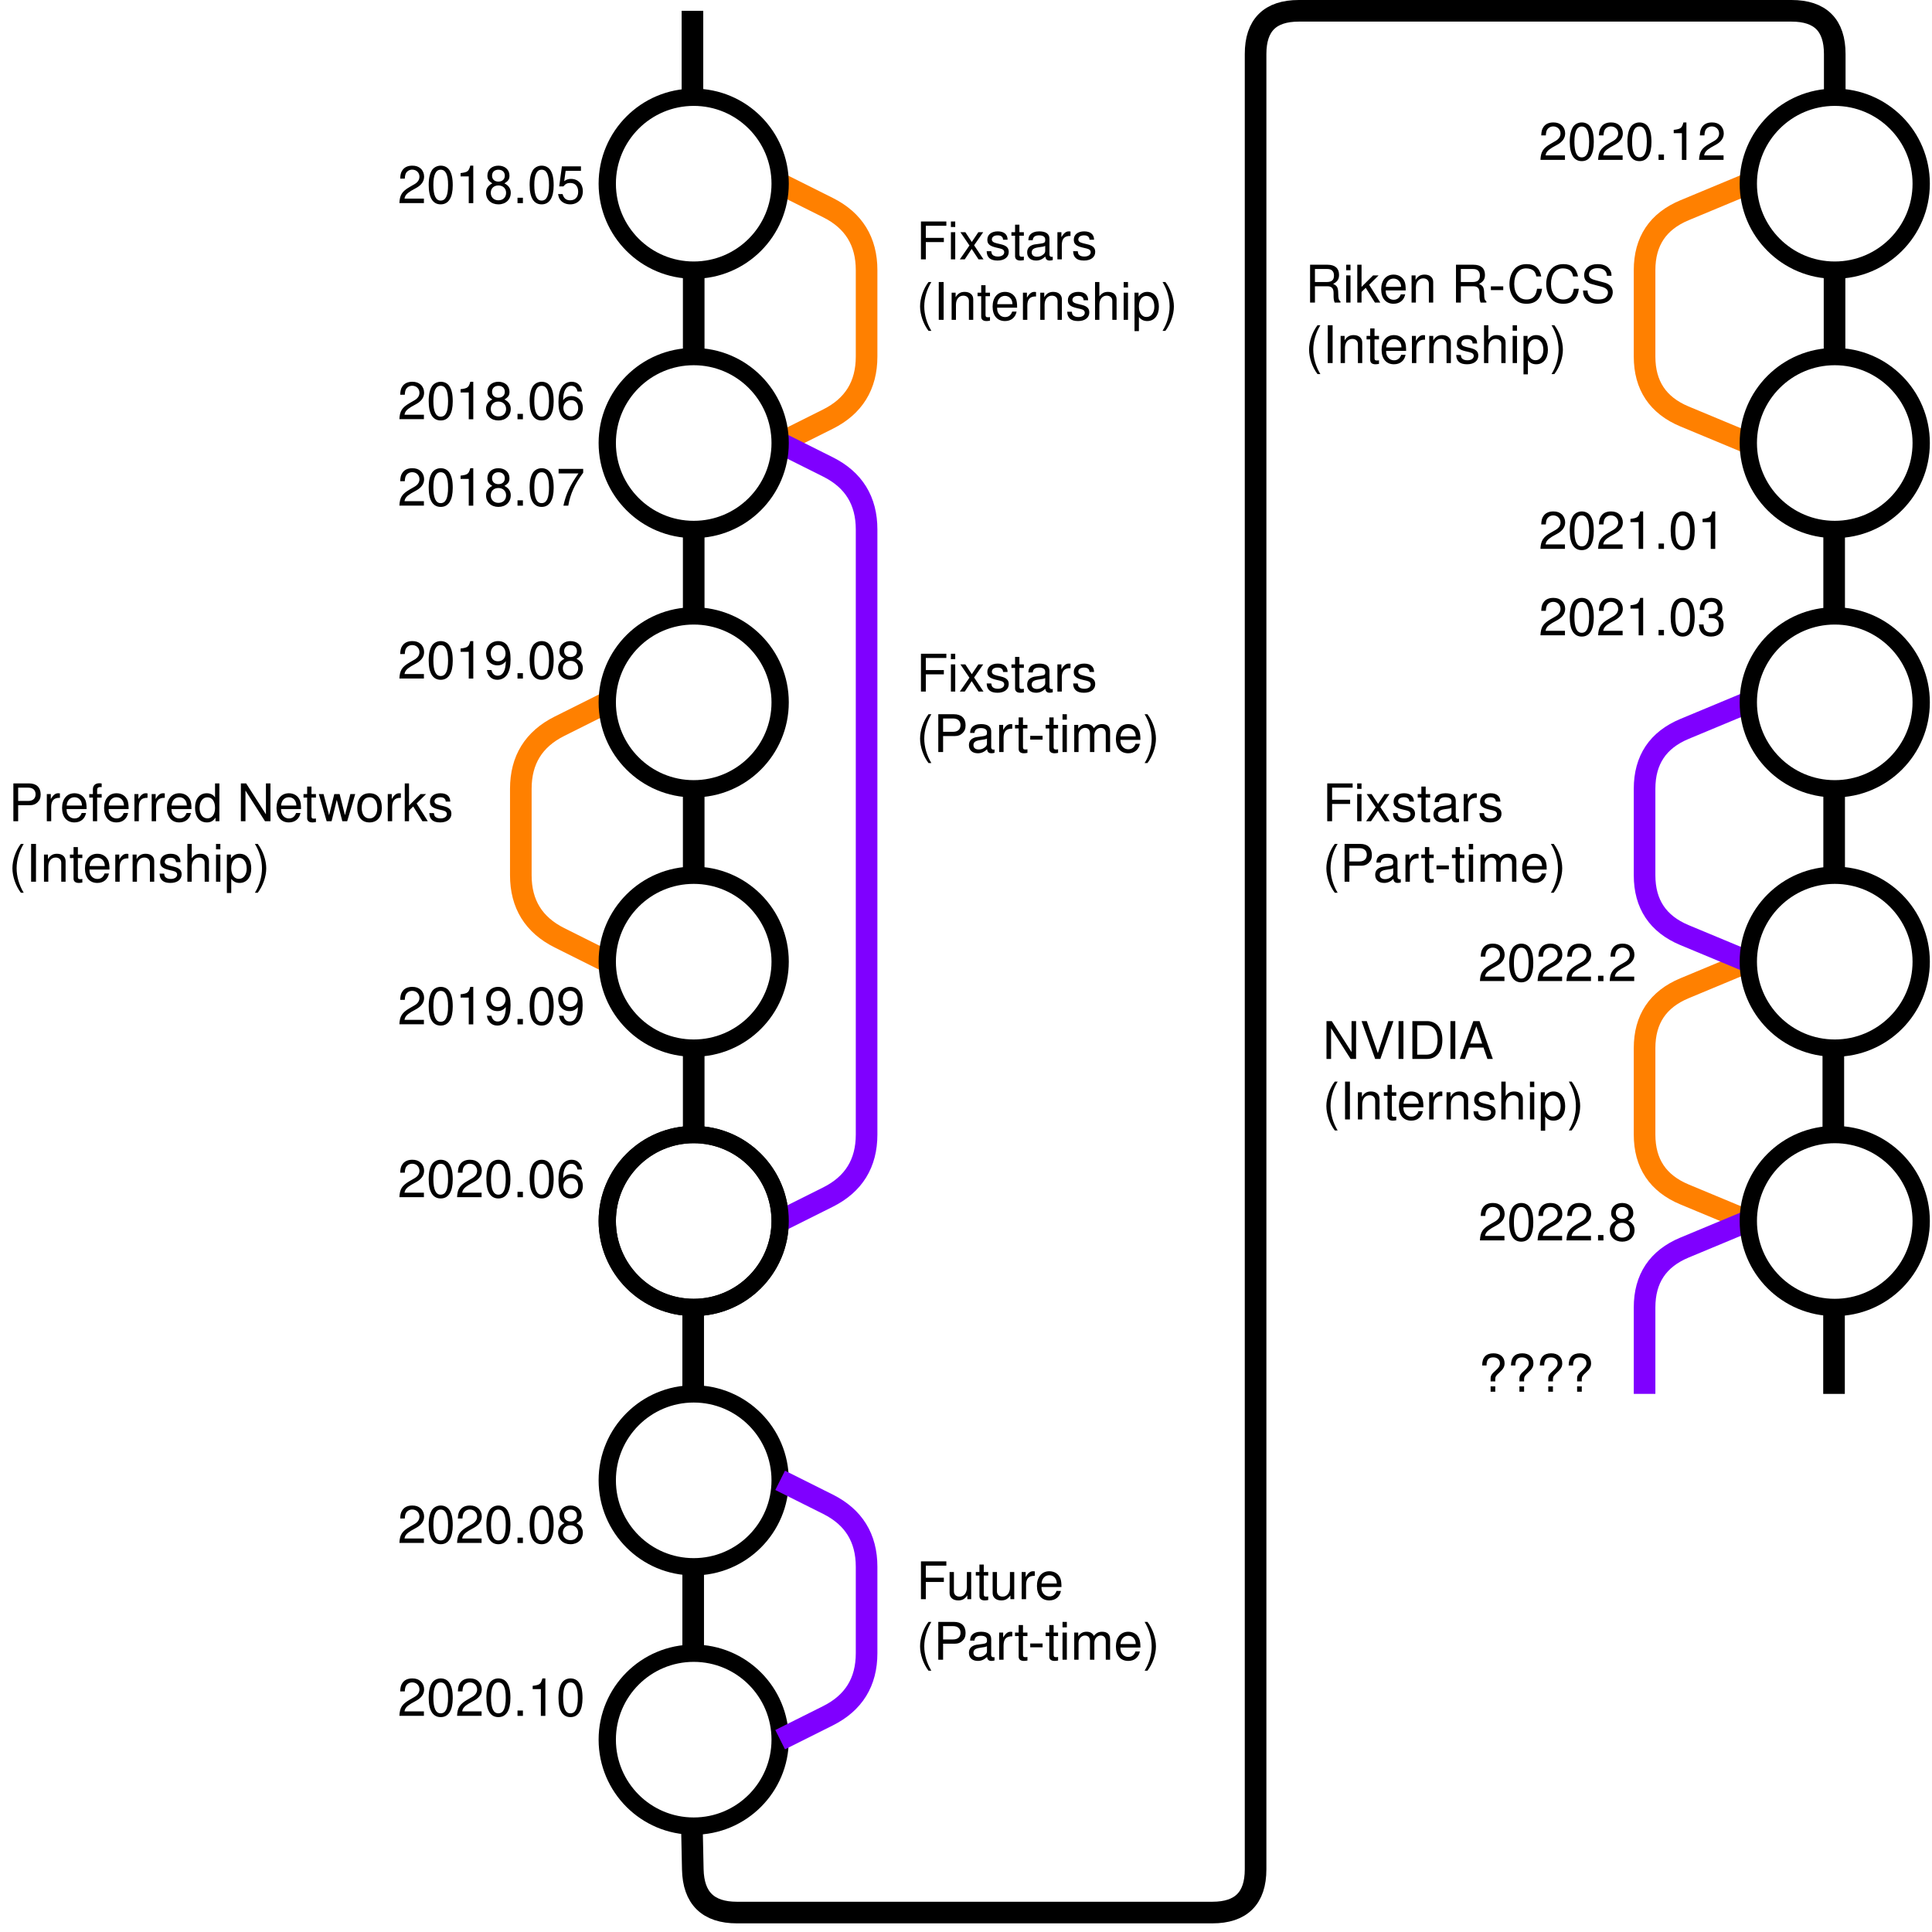
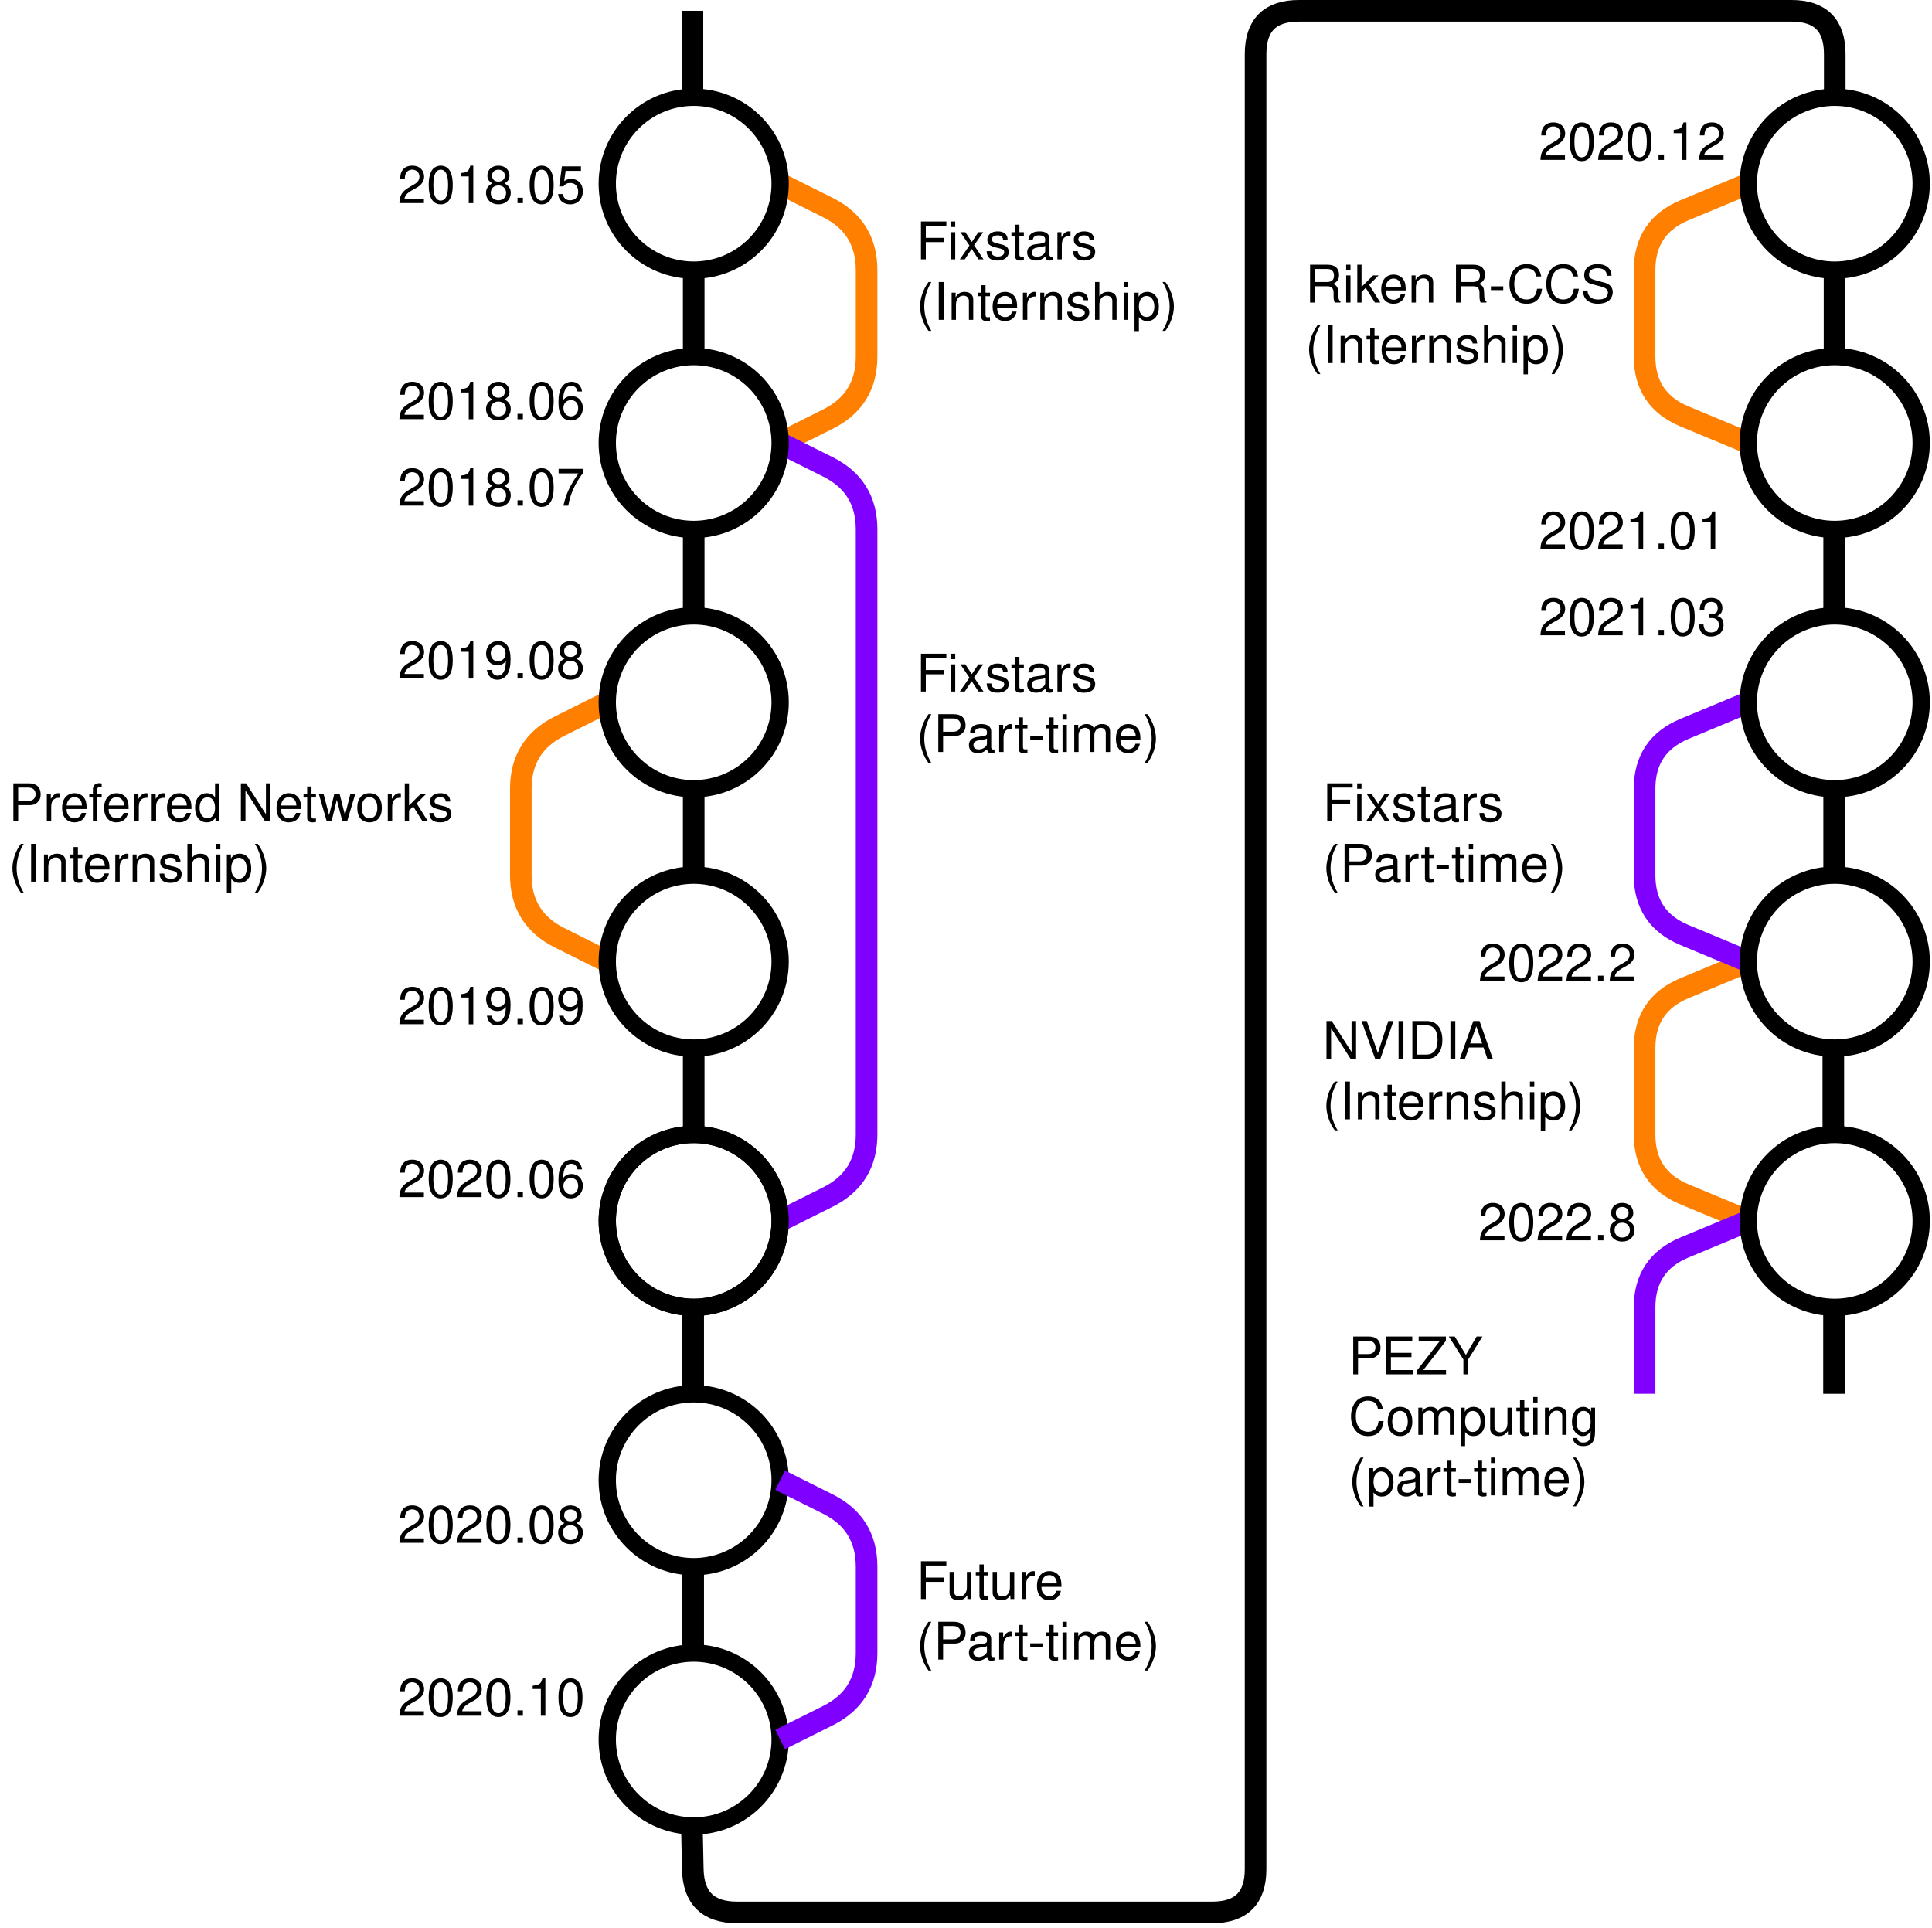
- <svg xmlns="http://www.w3.org/2000/svg" version="1.1" width="447px" height="447px" viewBox="-0.5 -0.5 447 447" content="&lt;mxfile host=&quot;app.diagrams.net&quot; modified=&quot;2022-08-11T08:26:38.792Z&quot; agent=&quot;5.0 (X11; Linux x86_64) AppleWebKit/537.36 (KHTML, like Gecko) Chrome/104.0.0.0 Safari/537.36&quot; etag=&quot;2X1ci8c-zLzIlpGwMQ90&quot; version=&quot;20.2.3&quot; type=&quot;google&quot;&gt;&lt;diagram id=&quot;Vex3corxwtNdXzoXb-RO&quot; name=&quot;Page-1&quot;&gt;5V1bc6JIFP41qdp90IIGBB69xCQ1s6mZZOeSfdliYqtEFAcwMf76acJF6T5iS7hnaqpG2rbF73znyumeC2m43F45xnr+jz3B1gUSJtsLaXSBEOoJGvnHH3kNRpRoYOaYk2BI3A/cmzscDgrh6MacYDcx0bNtyzPXycFHe7XCj15izHAc+yU5bWpbyW9dGzPMDNw/GhY7+sOcePNgVEPqfvwam7N59M1iTw/eWRrR5PCXuHNjYr8cDEmXF9LQsW0veLXcDrHlgxfhEnxufOTd+MYcvPJ4PrDb3IpI3wnKfDdQv32f9x5GTx0pWOXZsDbhDw5v1nuNEMCrSd8Hklyt7BUZHMy9pUWuRPLS9Rx7ESOjkBFyN87rT3IhRBcP/kU3fm+0PXxz9BpeBSsNbct23r5XGo81QXibtzW9eEHy+mA9crVfzr+IVmPBCfHCE0rerr1xHsOh34o12u4e/38yRsse6k+l543WEWNZEZJje4nJXZPPvezZoIQSnh8QIRpzsGV45nPyO42QlLN4ufgbvtgmuWMkhAoka+E6ofrIEZuiJYLbDz91KH16IV1OLCQp1EKe4cywxyxERG+8Hkxb+xPclBtWqRsWhPT7ouZLvcR88iK4g+jqQAb7oTemw6xXrj5/fXj+Ntr9vHfnTz9uFpb7qSN/NNYfklzDmjTuDJ9+Xf4eXA5swbh86nRg7aiM9WqSrLE3eC/rRbUc1jO2+MR8UcuX9Xf95VcdLfSn3Yt1fX011Puu2UG5s57XylbFIyL/riomkabtHi+VoLUkPjblJcACnHVkZGLD8nBoV0Ajszd1e+v2EH5DmqnjMk7g7w51OEA3ZV7tyYeEHMmnlUs+9YOST+Mkn1xD8gn7P1T0R1subiIqVLhGe+aCWRh9XSGhW06UOkkVrV5UoUWaFzeQXjI3RA5uWJa5dn1OGO46qBdMzS0myw6mpmVFgXjImyRZ5DShP2PHw9tUcUYwSRTeEUwH4pYBccvCcckmoDwbtw8YGNKcp6ma2R5yJhi5cb7AAo54cVYqG7lz8YyE9Xj6m91hNzNalATKeGZNeSWKkWKvmJQ3tu6cKS89v5SUVyyw0lOFeqhjQRiP36UeYr14j+j6X+YUiS7BcCbn7+X9qQInoydyGbxXiuP9mRXOLHXMItyCzukW6hWci1T9X6KtOa960AvxBudnq4dI3bB8Qj3o+UIZ6tFj1GNsbl0CAfll5D0/q5UGf92sPOys3Lm5/pvRHhLsewxTQz0CMgnDMmcrcmnhqf8xP1swHw2rHw4vzcnEX3ng2JvVxE9H0lNM/myDjitiHhzwVxQBAtMPmvJLNzQu8L8YjtfxzCVuD/aoeux1BvsvDp5ixyG/Gwm32HuxnUXrlIBywXHRqjo5cLjn+lUq4mcnVVUqeKL5+sGGALqVChtrcBsBm1oxbKytbAJscfm2Ktgio9k03KouwyK2lIcEUesKvcb6XSbpACwhlDwV5ncR60ECjJXWYBzX+yrDmK09EIz1btT42QKMIddULsZsAhtgrLcGYwkINsvFmO14QAIS2mSPIZ9XLsZsaBrYY7U1GCMgHisK43/vPs/129nLXUe915TF4j/55kdDc025xFwThA0d0f72eDG5RC8GQpz/s+ujKNWknO+3ZWkaTPQsPYH0WsU1pIICbGY9RimxHgPCBgXIxLREt9UC0wJBXKppYePjD2halKw9JJBpKa6ZDxRgAe3GzWncSDO2daEb1W6h0tYya9+GXNAWHfohkHJmv5Kcc78SKGPg0ejG2zi45Q9GZSAPLeyBHLgjsBlJErOdrcQkCYTtSJIksug1hZqyfBrioiIZEOJ6bPricltpmlUXt0UiG0XV93+oiIl2PudETGnrFrTbWhEptkrpTk2iHxacOT/Ch7cdnppfzG7u/Hsdj7K9JixWRKmrKwmkM/eLA2uJxcX6oADZZO3OXOAVGbrrDIf3betGkuhOeCD6iTbA5+1i0jb/Nyz4KbOtBoSNDX4+gt3RekkpZPWY0FqcXjKD3QEFCDVcILEriIwcm2Ja6Og1Jn8J0eunvv5ZdjFeTDcS/uX+Gt87KzhBIBBL7YG4xH4LEOL8tzg10Axl3rQMrVXcnnZQgGyps6398PQZVIAHV8tUHZ7G2IrOgYoLxoWdAwWeB1cvRZfpxv2sWs7EjgXtfjp2yhr36Wcndksx83PeLZXGiYalB2X2QYPGpZmwldl1D7LtY2ZVvd6x0mHmoylOLFvcQRWgWNko9fb7zeim377iDmWGgPQAinFoz5abPoHNJqjLalVTEJbpjRtAjgtZrDyiSPCAWDDHRd1KGwUZOAHQuRGOjjioDOECTzM4sxnkVGMHc7wwB+plnal6pMH2vbG0zJkuv/skYZRvrHv8sOcygrb3KSjtZErcuwbCVlS7XX3V6a1uhI5FV5mV68SyxfX3gmIFmvCk8f5va/wbkCpKwAO4DDEaudyf8B+IZf//JEiXfwA=&lt;/diagram&gt;&lt;/mxfile&gt;">
+ <svg xmlns="http://www.w3.org/2000/svg" version="1.1" width="447px" height="446px" viewBox="-0.5 -0.5 447 446" content="&lt;mxfile host=&quot;app.diagrams.net&quot; modified=&quot;2022-09-01T13:19:54.813Z&quot; agent=&quot;5.0 (X11; Linux x86_64) AppleWebKit/537.36 (KHTML, like Gecko) Chrome/104.0.0.0 Safari/537.36&quot; etag=&quot;xPWK1p8EbreOowdbU8MI&quot; version=&quot;20.2.7&quot; type=&quot;google&quot;&gt;&lt;diagram id=&quot;Vex3corxwtNdXzoXb-RO&quot; name=&quot;Page-1&quot;&gt;5V1bc6JIFP41qdp90IIGBB69xCQ12VQm7kwm87JFYqtEBAcwMf76bcJF6T4iEkDAPEzZbXuAr78+N073XAj9xfrK1pazf6wxNi4QN15fCIMLhGQkkX+9jg+/g+c51e+Z2vo46Nt2jPQNDjq5oHelj7ETG+haluHqy3jni2Wa+MWN9Wm2bb3Hh00sI37VpTbFTMfoRTPY3kd97M78XgXJ2/5rrE9n4ZX5TvB8Cy0cHDyJM9PG1vtOl3B5IfRty3L9T4t1HxseeCEu/u+Ge76NbszGppvmB5vVHY/UDSfNNj35x89Z52nw2hJ8KW+asQoeOLhZ9yNEAJvjrgckaZmWSTp7M3dhkBZPPjqubc0jZCTSQ+7G/vhFGlzYePIa7ei7wXr3y8FH0PIl9S3Dsj+vKwyHCsd9jlvrbiSQfN6RR1pbcV4jlMaCE+DlWCv7JXiyP5IxWG9e/nvVBosO6k6Et5XSCsbhcYwXAaRX2FpgctdkwPuWDVIww7MdIoR9NjY0V3+Ls0kLSDmNxEVXuLd0cseICxaQqARygvUjhmwKRfjPE/xqd/ZpQaoYEyRIlCBXs6fYZQSRqdc+doYtvQFOwg3L1A1zXPJ9UeOFTmw8+eDfQdjamYNt1yfTYdZLV7ffn95+DDa/Rs7s9fFmbjjfWuI5s17BijBs9V+fL//0LnsWp12+tqrGejlO1sgafJX1vFwO6xldfGA8r+TL+ofu4ruK5urr5t24vr7qq11Hb6HcWb+XbxXhEZn/tszHkab1XloqQbKEdGzKawILMNahkokUy9OuXgGVzFbVbbXbU3CFJFWXSjmBzx2sYR/dhHGVJx/iciSfUi755DMln5KSfGIFycdt/yjvj9ZcqYkoUe4abZkLZmF4uUJct5wodZAqSrWoQk9pXtxAasnc4FNwwzD0peNxQnOWfr5goq8xEdub6IYROuIBb+JkEZMm/Q3bLl4nTmcIk0DhHcK0M90iMN0it39mY1AejdsZOoY052mqZtaHKQOM3DhfYAKHvzgqlA3NOX9EwLo//M1usOvpLQocpTyzhrwCxUi+U0zIG2n3lCEvPb6UkJcvMNNziuUhDzluOPzS8uCrxXtE5/8yh0h0CiZlcP5V3h9KcDLrRCyD91JxvD8yw5klj1mEWVBTmoVqOec8lf8XaG2ednnQgtI650cvD566YfHA8qDHc2Usjw6zPIb62iEQkCcj33lRrdD768Z0sW06M335N7N6iLPvMkwN1hEQSWiGPjVJ08AT72detKC/aEY36F7o47EnuWdbK3PshSPJIWb6aIP2KyIe7PCX5wEC0y+a8gs3lFTg32u223L1BW4O9uj02KsM9vc2nmDbJs+NuDvsvlv2vHGLgDLBUdLqdPOQwjxXL1MRvTs5VaYijTdfPdgQQLdSYWMVbi1gk08MG6sr6wBblL49FWyh0qwbbqdOwyI2lYc4XmlzndraXSboADQhFDwVZncRa0F8jKXGYBzl+06GMZt7IBirbU5pDMaQaSoXYzaA9TFWG4OxADib5WLMVjwgDnFN0seQzSsXY9Y19fWx3BiMEeCPFYXxvw+3M/Vu+v7QkkeKNJ//Fm8eaxpriiXGmiBsaM/qb44VE0u0YiDE+b+73otSRdL5XlmWosBEz1ITSMsqriAVnMB65mOkEvMxIGyQg0xUS3hbDVAtEMSlqhbWPz5D1SJlrSGBVEtxxXzgBBZQblyfwo0kZVsVulHlFjKtLbPWbYgFbdGhXwJJR9YriTnXK4FzDLwaXbkrGzf8xagIxKGFvZADdwTWI0hitrOVGCSBsO0JkngWvbpQUxQPQ1yUJwNCXI1NX6nMVtLKqorZIp6NJKvbP8pjoo3PMR5TktyCdltLPMVWIdmoCfTLgiPHh/ikLYenxhezmzv/Wse9bK8IiyVeaKtSDOnM9eKALL44Xx+cQDZYe9Dn2CRdD61+f9S0aiSBroQHvJ9wA3zeJiZp83/NnJ8yy2pA2Fjn5xz0jtKJz0JWiwnJSmklM+gdcAKhggvEtzmemce6qBbae43IX4L3+q2r3ooOxvPJSsDPzvNwZJtwgEAgFpoDcYn1FiDE+W9xqqEayrxpGZJV3J52cALZVGdT6+HpM6gACy6XuXTSFMae6ByoKGFc2DlQ4Hlw1VroIl24n3WVM75jQbuf9p2ylvr0swO7pZjxOe+WSuJEzcKDMuugQeVST9jKrLoH2XaeUVWnsy91mPloigNiizuoApxW1ku9+3kzuOk2L7lDqSEgPIB8HNqy5baewGIT1GZXVV0QFumNG0CMC2msPLxI8MRYMMZF7foWCtIIh0ccnAzhAk8zOLIYJENhR0WsDHMwb9a6Q9pjEFOGy18+SRjl6+smnf5cM6etzL1rIGznV273mTdC+7yrzIvrgNji6nvBaWUzU/eXv592XLa+tViuXN2c7rpxy/pnqkS6QAkIJjvKfnIdscBIc/t/APgTt/2fFITL/wE=&lt;/diagram&gt;&lt;/mxfile&gt;">
  <defs />
  <g>
    <path d="M 404 282 L 389.23 275.85 Q 380 272 380 262 L 380 242 Q 380 232 389.23 228.15 L 404 222" fill="none" stroke="#ff8000" stroke-width="5" stroke-miterlimit="10" pointer-events="stroke" />
    <path d="M 404 102 L 389.23 95.85 Q 380 92 380 82 L 380 62 Q 380 52 389.23 48.15 L 404 42" fill="none" stroke="#ff8000" stroke-width="5" stroke-miterlimit="10" pointer-events="stroke" />
    <path d="M 159.71 22 L 159.71 2" fill="none" stroke="rgb(0, 0, 0)" stroke-width="5" stroke-miterlimit="10" pointer-events="stroke" />
    <path d="M 160 82 L 160 62" fill="none" stroke="rgb(0, 0, 0)" stroke-width="5" stroke-miterlimit="10" pointer-events="stroke" />
    <path d="M 160 142 L 160 122" fill="none" stroke="rgb(0, 0, 0)" stroke-width="5" stroke-miterlimit="10" pointer-events="stroke" />
    <path d="M 160 202 L 160 182" fill="none" stroke="rgb(0, 0, 0)" stroke-width="5" stroke-miterlimit="10" pointer-events="stroke" />
    <ellipse cx="160" cy="282" rx="20" ry="20" fill="none" stroke="rgb(0, 0, 0)" stroke-width="4" pointer-events="all" />
    <path d="M 160 262 L 160 242" fill="none" stroke="rgb(0, 0, 0)" stroke-width="5" stroke-miterlimit="10" pointer-events="stroke" />
    <path d="M 180 102 L 191.06 96.47 Q 200 92 200 82 L 200 62 Q 200 52 191.06 47.53 L 180 42" fill="none" stroke="#ff8000" stroke-width="5" stroke-miterlimit="10" pointer-events="stroke" />
    <path d="M 180 282 L 191.06 276.47 Q 200 272 200 262 L 200 122 Q 200 112 191.06 107.53 L 180 102" fill="none" stroke="#7f00ff" stroke-width="5" stroke-miterlimit="10" pointer-events="stroke" />
    <path d="M 140 222 L 128.94 216.47 Q 120 212 120 202 L 120 182 Q 120 172 128.94 167.53 L 140 162" fill="none" stroke="#ff8000" stroke-width="5" stroke-miterlimit="10" pointer-events="stroke" />
    <rect x="210" y="52" width="110" height="20" fill="none" stroke="none" pointer-events="all" />
    <g fill="rgb(0, 0, 0)" font-family="Helvetica" font-size="12px">
      <text x="211.5" y="59.5">Fixstars</text>
      <text x="211.5" y="73.5">(Internship)</text>
    </g>
    <rect x="210" y="152" width="110" height="20" fill="none" stroke="none" pointer-events="all" />
    <g fill="rgb(0, 0, 0)" font-family="Helvetica" font-size="12px">
      <text x="211.5" y="159.5">Fixstars</text>
      <text x="211.5" y="173.5">(Part-time)</text>
    </g>
    <rect x="0" y="182" width="110" height="20" fill="none" stroke="none" pointer-events="all" />
    <g fill="rgb(0, 0, 0)" font-family="Helvetica" font-size="12px">
      <text x="1.5" y="189.5">Preferred Networks</text>
      <text x="1.5" y="203.5">(Internship)</text>
    </g>
    <ellipse cx="160" cy="42" rx="20" ry="20" fill="none" stroke="rgb(0, 0, 0)" stroke-width="4" pointer-events="all" />
    <ellipse cx="160" cy="102" rx="20" ry="20" fill="none" stroke="rgb(0, 0, 0)" stroke-width="4" pointer-events="all" />
    <ellipse cx="160" cy="162" rx="20" ry="20" fill="none" stroke="rgb(0, 0, 0)" stroke-width="4" pointer-events="all" />
    <ellipse cx="160" cy="222" rx="20" ry="20" fill="none" stroke="rgb(0, 0, 0)" stroke-width="4" pointer-events="all" />
    <ellipse cx="160" cy="282" rx="20" ry="20" fill="none" stroke="rgb(0, 0, 0)" stroke-width="4" pointer-events="all" />
    <rect x="90" y="82" width="50" height="20" fill="none" stroke="none" pointer-events="all" />
    <g fill="rgb(0, 0, 0)" font-family="Helvetica" font-size="12px">
      <text x="91.5" y="96.5">2018.06</text>
    </g>
    <rect x="90" y="32" width="50" height="20" fill="none" stroke="none" pointer-events="all" />
    <g fill="rgb(0, 0, 0)" font-family="Helvetica" font-size="12px">
      <text x="91.5" y="46.5">2018.05</text>
    </g>
    <rect x="90" y="142" width="50" height="20" fill="none" stroke="none" pointer-events="all" />
    <g fill="rgb(0, 0, 0)" font-family="Helvetica" font-size="12px">
      <text x="91.5" y="156.5">2019.08</text>
    </g>
    <rect x="90" y="222" width="50" height="20" fill="none" stroke="none" pointer-events="all" />
    <g fill="rgb(0, 0, 0)" font-family="Helvetica" font-size="12px">
      <text x="91.5" y="236.5">2019.09</text>
    </g>
    <rect x="90" y="262" width="50" height="20" fill="none" stroke="none" pointer-events="all" />
    <g fill="rgb(0, 0, 0)" font-family="Helvetica" font-size="12px">
      <text x="91.5" y="276.5">2020.06</text>
    </g>
    <rect x="90" y="102" width="50" height="20" fill="none" stroke="none" pointer-events="all" />
    <g fill="rgb(0, 0, 0)" font-family="Helvetica" font-size="12px">
      <text x="91.5" y="116.5">2018.07</text>
    </g>
    <ellipse cx="160" cy="342" rx="20" ry="20" fill="none" stroke="rgb(0, 0, 0)" stroke-width="4" pointer-events="all" />
    <rect x="90" y="342" width="50" height="20" fill="none" stroke="none" pointer-events="all" />
    <g fill="rgb(0, 0, 0)" font-family="Helvetica" font-size="12px">
      <text x="91.5" y="356.5">2020.08</text>
    </g>
    <path d="M 159.88 322 L 159.88 302" fill="none" stroke="rgb(0, 0, 0)" stroke-width="5" stroke-miterlimit="10" pointer-events="stroke" />
    <ellipse cx="160" cy="402" rx="20" ry="20" fill="none" stroke="rgb(0, 0, 0)" stroke-width="4" pointer-events="all" />
    <rect x="90" y="382" width="50" height="20" fill="none" stroke="none" pointer-events="all" />
    <g fill="rgb(0, 0, 0)" font-family="Helvetica" font-size="12px">
      <text x="91.5" y="396.5">2020.10</text>
    </g>
    <path d="M 159.88 382 L 159.88 362" fill="none" stroke="rgb(0, 0, 0)" stroke-width="5" stroke-miterlimit="10" pointer-events="stroke" />
    <path d="M 180 402 L 191.06 396.47 Q 200 392 200 382 L 200 362 Q 200 352 191.06 347.53 L 180 342" fill="none" stroke="#7f00ff" stroke-width="5" stroke-miterlimit="10" pointer-events="stroke" />
    <rect x="210" y="362" width="110" height="20" fill="none" stroke="none" pointer-events="all" />
    <g fill="rgb(0, 0, 0)" font-family="Helvetica" font-size="12px">
      <text x="211.5" y="369.5">Future</text>
      <text x="211.5" y="383.5">(Part-time)</text>
    </g>
    <ellipse cx="424" cy="42" rx="20" ry="20" fill="none" stroke="rgb(0, 0, 0)" stroke-width="4" pointer-events="all" />
    <rect x="354" y="22" width="50" height="20" fill="none" stroke="none" pointer-events="all" />
    <g fill="rgb(0, 0, 0)" font-family="Helvetica" font-size="12px">
      <text x="355.5" y="36.5">2020.12</text>
    </g>
    <path d="M 424 22 L 424 12 Q 424 2 414 2 L 300 2 Q 290 2 290 12 L 290 432 Q 290 442 280 442 L 170 442 Q 160 442 159.79 432 L 159.58 422" fill="none" stroke="rgb(0, 0, 0)" stroke-width="5" stroke-miterlimit="10" pointer-events="stroke" />
    <path d="M 423.95 82 L 423.95 62" fill="none" stroke="rgb(0, 0, 0)" stroke-width="5" stroke-miterlimit="10" pointer-events="stroke" />
    <rect x="300" y="62" width="74" height="20" fill="none" stroke="none" pointer-events="all" />
    <g fill="rgb(0, 0, 0)" font-family="Helvetica" font-size="12px">
      <text x="301.5" y="69.5">Riken R-CCS</text>
      <text x="301.5" y="83.5">(Internship)</text>
    </g>
    <ellipse cx="424" cy="102" rx="20" ry="20" fill="none" stroke="rgb(0, 0, 0)" stroke-width="4" pointer-events="all" />
    <path d="M 423.86 142 L 423.86 122" fill="none" stroke="rgb(0, 0, 0)" stroke-width="5" stroke-miterlimit="10" pointer-events="stroke" />
    <rect x="354" y="112" width="50" height="20" fill="none" stroke="none" pointer-events="all" />
    <g fill="rgb(0, 0, 0)" font-family="Helvetica" font-size="12px">
      <text x="355.5" y="126.5">2021.01</text>
    </g>
    <rect x="354" y="132" width="50" height="20" fill="none" stroke="none" pointer-events="all" />
    <g fill="rgb(0, 0, 0)" font-family="Helvetica" font-size="12px">
      <text x="355.5" y="146.5">2021.03</text>
    </g>
    <path d="M 423.86 202 L 423.86 182" fill="none" stroke="rgb(0, 0, 0)" stroke-width="5" stroke-miterlimit="10" pointer-events="stroke" />
    <rect x="304" y="182" width="70" height="20" fill="none" stroke="none" pointer-events="all" />
    <g fill="rgb(0, 0, 0)" font-family="Helvetica" font-size="12px">
      <text x="305.5" y="189.5">Fixstars</text>
      <text x="305.5" y="203.5">(Part-time)</text>
    </g>
    <path d="M 404 222 L 389.23 215.85 Q 380 212 380 202 L 380 182 Q 380 172 389.23 168.15 L 404 162" fill="none" stroke="#7f00ff" stroke-width="5" stroke-miterlimit="10" pointer-events="stroke" />
    <ellipse cx="424" cy="222" rx="20" ry="20" fill="none" stroke="rgb(0, 0, 0)" stroke-width="4" pointer-events="all" />
    <ellipse cx="424" cy="162" rx="20" ry="20" fill="none" stroke="rgb(0, 0, 0)" stroke-width="4" pointer-events="all" />
    <path d="M 423.67 262 L 423.67 242" fill="none" stroke="rgb(0, 0, 0)" stroke-width="5" stroke-miterlimit="10" pointer-events="stroke" />
    <rect x="304" y="232" width="70" height="30" fill="none" stroke="none" pointer-events="all" />
    <g fill="rgb(0, 0, 0)" font-family="Helvetica" font-size="12px">
      <text x="305.5" y="244.5">NVIDIA</text>
      <text x="305.5" y="258.5">(Internship)</text>
    </g>
    <rect x="340" y="212" width="40" height="20" fill="none" stroke="none" pointer-events="all" />
    <g fill="rgb(0, 0, 0)" font-family="Helvetica" font-size="12px">
      <text x="341.5" y="226.5">2022.2</text>
    </g>
    <rect x="340" y="272" width="40" height="20" fill="none" stroke="none" pointer-events="all" />
    <g fill="rgb(0, 0, 0)" font-family="Helvetica" font-size="12px">
      <text x="341.5" y="286.5">2022.8</text>
    </g>
    <path d="M 380 322 L 380 302 Q 380 292 389.23 288.15 L 404 282" fill="none" stroke="#7f00ff" stroke-width="5" stroke-miterlimit="10" pointer-events="stroke" />
    <ellipse cx="424" cy="282" rx="20" ry="20" fill="none" stroke="rgb(0, 0, 0)" stroke-width="4" pointer-events="all" />
    <path d="M 423.83 322 L 423.83 302" fill="none" stroke="rgb(0, 0, 0)" stroke-width="5" stroke-miterlimit="10" pointer-events="stroke" />
-     <rect x="340" y="302" width="34" height="30" fill="none" stroke="none" pointer-events="all" />
+     <rect x="310" y="302" width="68" height="50" fill="none" stroke="none" pointer-events="all" />
    <g fill="rgb(0, 0, 0)" font-family="Helvetica" font-size="12px">
-       <text x="341.5" y="321.5">????</text>
+       <text x="311.5" y="317.5">PEZY</text>
+       <text x="311.5" y="331.5">Computing</text>
+       <text x="311.5" y="345.5">(part-time)</text>
    </g>
  </g>
</svg>
